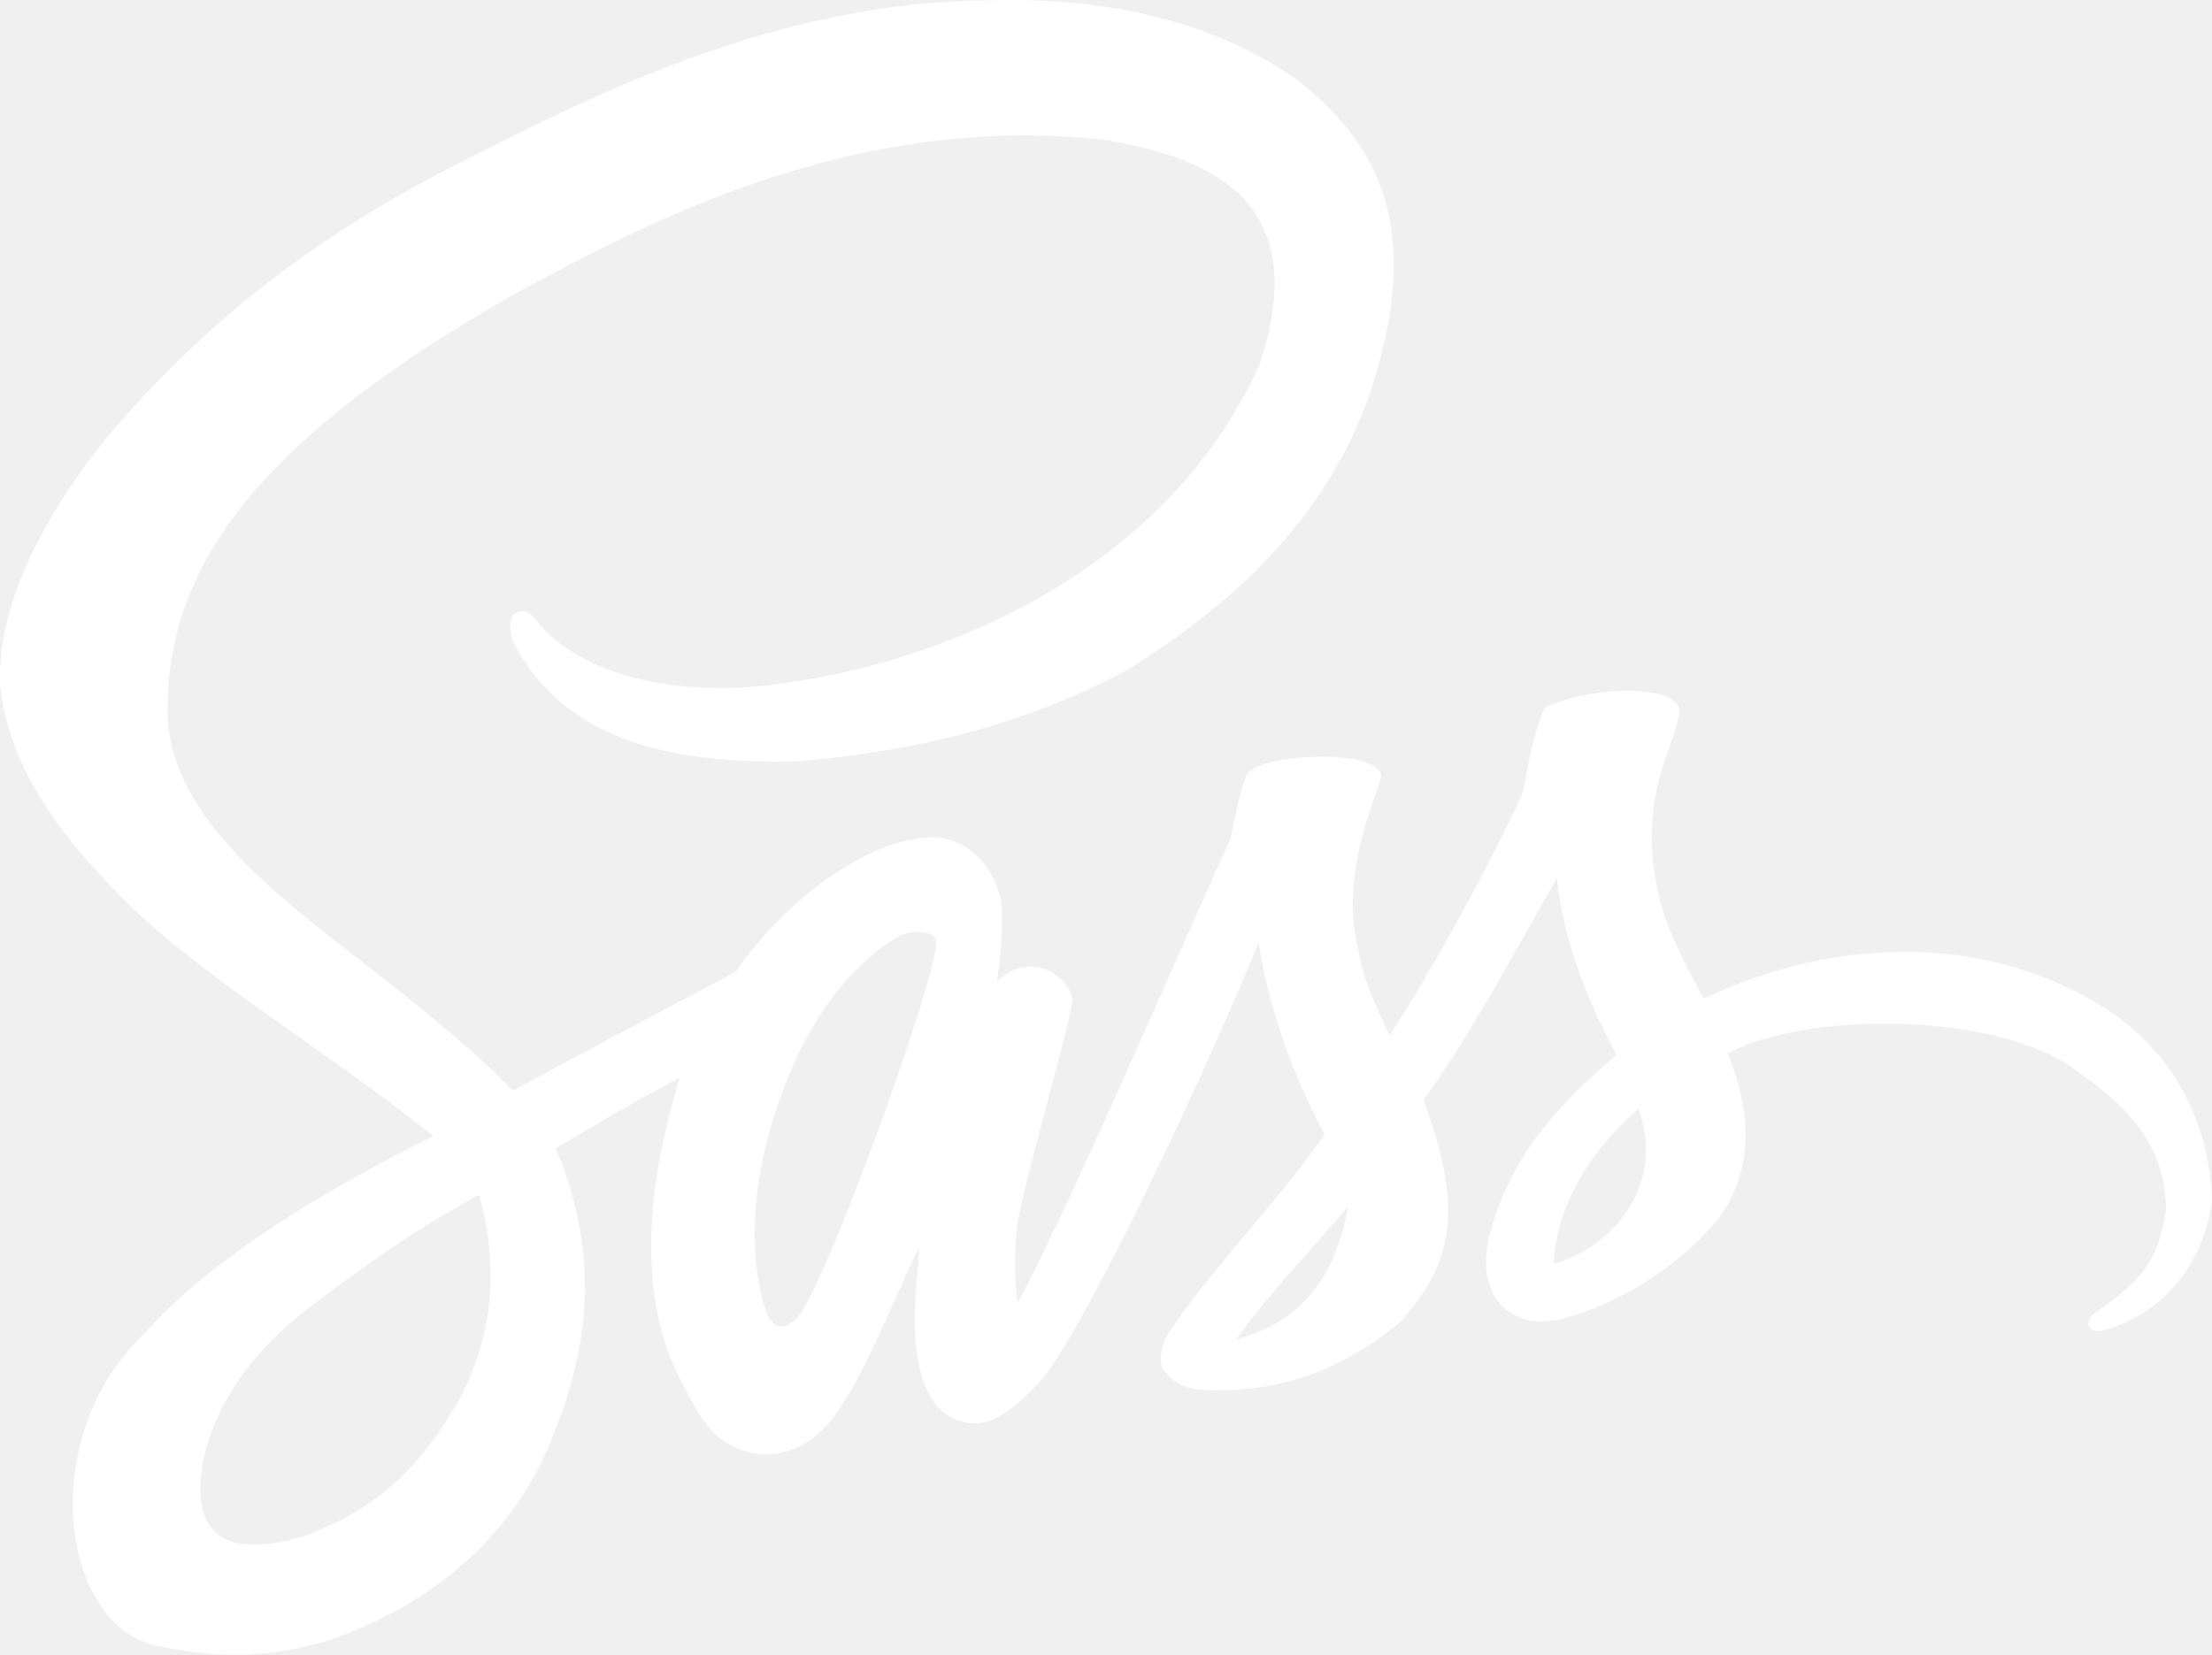
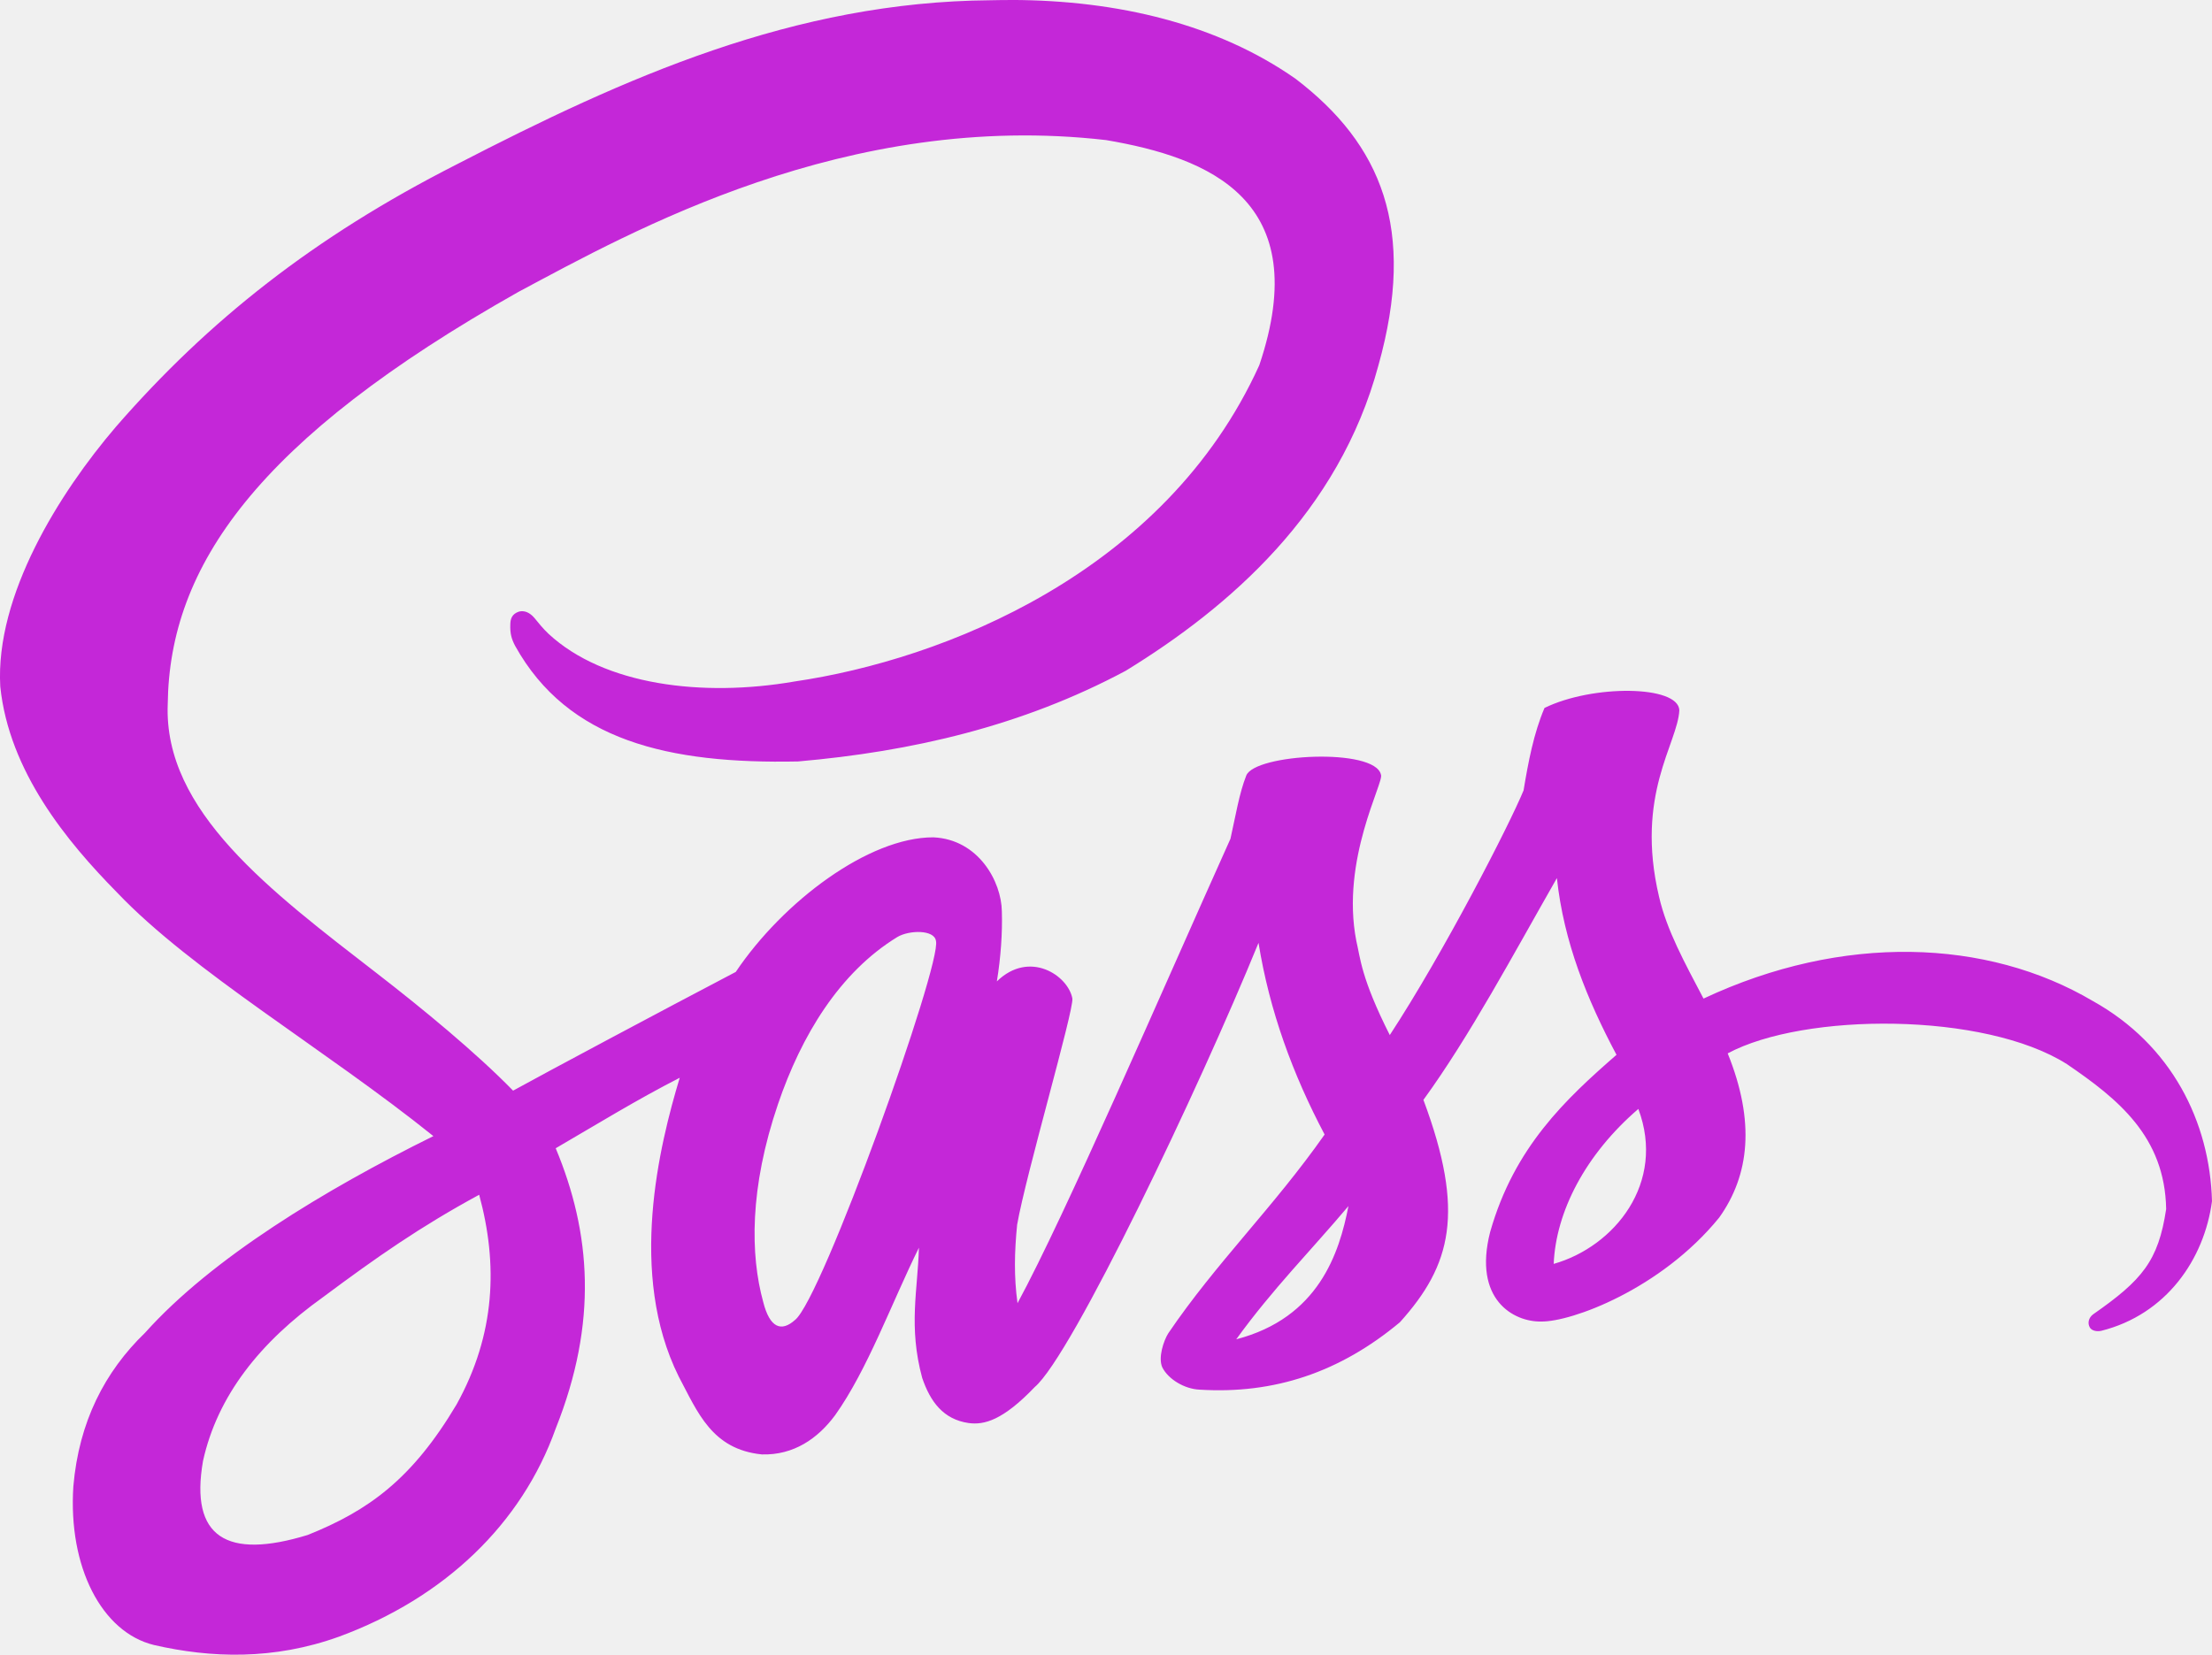
<svg xmlns="http://www.w3.org/2000/svg" width="55.897mm" height="41.827mm" viewBox="0 0 55.897 41.827" version="1.1" id="svg8">
  <defs id="defs2" />
  <g id="layer1" transform="translate(-130.4003,-12.06975)">
-     <path style="opacity:1;fill:#ffffff;fill-opacity:1;stroke:none;stroke-width:0.265px;stroke-linecap:butt;stroke-linejoin:miter;stroke-opacity:1" d="m 155.97,12.07 c -0.179,-5.61e-4 -0.359,0.002 -0.539,0.006 -4.965,0.039 -9.227,1.945 -13.506,4.157 -3.593,1.828 -6.262,3.942 -8.596,6.625 -1.43,1.672 -3.051,4.262 -2.922,6.564 0.222,2.152 1.69,3.926 2.947,5.203 1.895,1.996 5.287,3.981 7.998,6.162 -2.744,1.355 -5.595,3.083 -7.285,4.97 -1.019,0.984 -1.672,2.251 -1.813,3.882 -0.134,2.038 0.715,3.688 2.035,4.011 1.439,0.331 3.021,0.386 4.677,-0.21 2.665,-0.981 4.618,-2.849 5.477,-5.262 1.072,-2.686 0.89,-4.95 0,-7.084 1.034,-0.602 2.042,-1.223 3.134,-1.782 -0.516,1.713 -1.314,4.959 -0.025,7.553 0.477,0.898 0.835,1.84 2.1,1.968 0.805,0.023 1.415,-0.401 1.852,-0.992 0.818,-1.149 1.416,-2.81 2.117,-4.233 -0.027,1.063 -0.27,1.989 0.083,3.291 0.203,0.597 0.532,1.049 1.174,1.141 0.392,0.053 0.864,-0.067 1.67,-0.91 0.934,-0.788 4.156,-7.553 5.655,-11.228 0.277,1.72 0.865,3.323 1.67,4.845 -1.292,1.843 -2.744,3.244 -3.952,5.027 -0.114,0.183 -0.261,0.61 -0.149,0.86 0.153,0.3 0.561,0.546 0.943,0.562 1.886,0.117 3.543,-0.438 5.06,-1.703 1.299,-1.442 1.656,-2.777 0.595,-5.622 1.172,-1.613 2.263,-3.662 3.373,-5.606 0.173,1.616 0.763,3.071 1.506,4.467 -1.275,1.114 -2.582,2.326 -3.193,4.479 -0.438,1.714 0.598,2.276 1.29,2.263 0.76,0.011 3.023,-0.814 4.498,-2.627 0.766,-1.074 0.914,-2.423 0.215,-4.151 1.933,-1.036 6.484,-1.051 8.571,0.271 1.291,0.881 2.476,1.829 2.509,3.664 -0.198,1.315 -0.606,1.796 -1.846,2.661 -0.122,0.092 -0.142,0.233 -0.083,0.331 0.03,0.057 0.128,0.116 0.284,0.087 1.654,-0.413 2.609,-1.817 2.803,-3.277 -0.053,-2.005 -1.019,-3.952 -3.01,-5.06 -2.672,-1.579 -6.324,-1.713 -9.839,-0.062 -0.476,-0.907 -0.929,-1.727 -1.124,-2.576 -0.609,-2.579 0.472,-3.867 0.513,-4.713 -0.027,-0.633 -2.191,-0.653 -3.407,-0.058 -0.272,0.64 -0.409,1.357 -0.529,2.084 -0.368,0.893 -2.018,4.103 -3.381,6.185 -0.73,-1.447 -0.743,-1.951 -0.845,-2.376 -0.404,-2.063 0.712,-4.028 0.622,-4.206 -0.151,-0.686 -3.188,-0.53 -3.404,0.023 -0.177,0.446 -0.268,1.014 -0.399,1.597 -1.773,3.941 -4.168,9.502 -5.381,11.739 -0.093,-0.67 -0.078,-1.296 -0.01,-1.982 0.22,-1.263 1.435,-5.414 1.396,-5.719 -0.106,-0.582 -1.084,-1.236 -1.908,-0.433 0.098,-0.598 0.143,-1.225 0.126,-1.77 -0.01,-0.754 -0.59,-1.819 -1.73,-1.871 -1.635,-0.004 -3.798,1.623 -4.994,3.402 -1.894,0.993 -4.786,2.537 -5.627,3.001 -0.937,-0.962 -2.3,-2.082 -3.435,-2.96 -2.693,-2.085 -5.401,-4.105 -5.292,-6.813 0.042,-3.476 2.244,-6.685 8.864,-10.418 2.847,-1.518 8.295,-4.592 14.85,-3.836 2.596,0.442 5.278,1.511 3.87,5.689 -2.382,5.254 -7.999,7.448 -11.747,7.996 -2.328,0.403 -4.813,0.093 -6.214,-1.205 -0.151,-0.143 -0.248,-0.27 -0.36,-0.405 -0.123,-0.141 -0.251,-0.188 -0.384,-0.158 -0.187,0.059 -0.22,0.195 -0.222,0.322 -0.009,0.231 0.028,0.367 0.122,0.546 1.333,2.4 3.88,2.988 7.15,2.921 2.87,-0.251 5.657,-0.89 8.279,-2.292 2.619,-1.607 5.386,-4.003 6.385,-7.717 0.97,-3.462 0.074,-5.591 -2.09,-7.245 -1.969,-1.381 -4.486,-1.986 -7.17,-1.994 z m -2.308,23.559 c 0.201,0.011 0.37,0.08 0.39,0.224 0.154,0.576 -2.882,9.067 -3.565,9.584 -0.341,0.304 -0.633,0.202 -0.8,-0.456 -0.327,-1.185 -0.352,-2.877 0.376,-5.011 0.585,-1.714 1.545,-3.317 3.014,-4.216 0.15,-0.089 0.384,-0.136 0.586,-0.125 z m 18.139,4.471 c 0.701,1.87 -0.602,3.48 -2.139,3.917 0.056,-1.319 0.799,-2.764 2.139,-3.917 z m -29.292,2.17 c 0.476,1.75 0.416,3.519 -0.571,5.3 -1.124,1.891 -2.229,2.685 -3.762,3.299 -2.045,0.627 -2.982,0.062 -2.646,-1.869 0.365,-1.651 1.442,-3.005 3.03,-4.14 1.368,-1.019 2.46,-1.782 3.948,-2.59 z m 21.966,0.286 c -0.229,1.184 -0.752,2.825 -2.835,3.367 0.92,-1.273 1.89,-2.245 2.835,-3.367 z" id="path4591" />
+     <path style="opacity:1;fill:#c427d8;fill-opacity:1;stroke:none;stroke-width:0.265px;stroke-linecap:butt;stroke-linejoin:miter;stroke-opacity:1" d="m 155.97,12.07 c -0.179,-5.61e-4 -0.359,0.002 -0.539,0.006 -4.965,0.039 -9.227,1.945 -13.506,4.157 -3.593,1.828 -6.262,3.942 -8.596,6.625 -1.43,1.672 -3.051,4.262 -2.922,6.564 0.222,2.152 1.69,3.926 2.947,5.203 1.895,1.996 5.287,3.981 7.998,6.162 -2.744,1.355 -5.595,3.083 -7.285,4.97 -1.019,0.984 -1.672,2.251 -1.813,3.882 -0.134,2.038 0.715,3.688 2.035,4.011 1.439,0.331 3.021,0.386 4.677,-0.21 2.665,-0.981 4.618,-2.849 5.477,-5.262 1.072,-2.686 0.89,-4.95 0,-7.084 1.034,-0.602 2.042,-1.223 3.134,-1.782 -0.516,1.713 -1.314,4.959 -0.025,7.553 0.477,0.898 0.835,1.84 2.1,1.968 0.805,0.023 1.415,-0.401 1.852,-0.992 0.818,-1.149 1.416,-2.81 2.117,-4.233 -0.027,1.063 -0.27,1.989 0.083,3.291 0.203,0.597 0.532,1.049 1.174,1.141 0.392,0.053 0.864,-0.067 1.67,-0.91 0.934,-0.788 4.156,-7.553 5.655,-11.228 0.277,1.72 0.865,3.323 1.67,4.845 -1.292,1.843 -2.744,3.244 -3.952,5.027 -0.114,0.183 -0.261,0.61 -0.149,0.86 0.153,0.3 0.561,0.546 0.943,0.562 1.886,0.117 3.543,-0.438 5.06,-1.703 1.299,-1.442 1.656,-2.777 0.595,-5.622 1.172,-1.613 2.263,-3.662 3.373,-5.606 0.173,1.616 0.763,3.071 1.506,4.467 -1.275,1.114 -2.582,2.326 -3.193,4.479 -0.438,1.714 0.598,2.276 1.29,2.263 0.76,0.011 3.023,-0.814 4.498,-2.627 0.766,-1.074 0.914,-2.423 0.215,-4.151 1.933,-1.036 6.484,-1.051 8.571,0.271 1.291,0.881 2.476,1.829 2.509,3.664 -0.198,1.315 -0.606,1.796 -1.846,2.661 -0.122,0.092 -0.142,0.233 -0.083,0.331 0.03,0.057 0.128,0.116 0.284,0.087 1.654,-0.413 2.609,-1.817 2.803,-3.277 -0.053,-2.005 -1.019,-3.952 -3.01,-5.06 -2.672,-1.579 -6.324,-1.713 -9.839,-0.062 -0.476,-0.907 -0.929,-1.727 -1.124,-2.576 -0.609,-2.579 0.472,-3.867 0.513,-4.713 -0.027,-0.633 -2.191,-0.653 -3.407,-0.058 -0.272,0.64 -0.409,1.357 -0.529,2.084 -0.368,0.893 -2.018,4.103 -3.381,6.185 -0.73,-1.447 -0.743,-1.951 -0.845,-2.376 -0.404,-2.063 0.712,-4.028 0.622,-4.206 -0.151,-0.686 -3.188,-0.53 -3.404,0.023 -0.177,0.446 -0.268,1.014 -0.399,1.597 -1.773,3.941 -4.168,9.502 -5.381,11.739 -0.093,-0.67 -0.078,-1.296 -0.01,-1.982 0.22,-1.263 1.435,-5.414 1.396,-5.719 -0.106,-0.582 -1.084,-1.236 -1.908,-0.433 0.098,-0.598 0.143,-1.225 0.126,-1.77 -0.01,-0.754 -0.59,-1.819 -1.73,-1.871 -1.635,-0.004 -3.798,1.623 -4.994,3.402 -1.894,0.993 -4.786,2.537 -5.627,3.001 -0.937,-0.962 -2.3,-2.082 -3.435,-2.96 -2.693,-2.085 -5.401,-4.105 -5.292,-6.813 0.042,-3.476 2.244,-6.685 8.864,-10.418 2.847,-1.518 8.295,-4.592 14.85,-3.836 2.596,0.442 5.278,1.511 3.87,5.689 -2.382,5.254 -7.999,7.448 -11.747,7.996 -2.328,0.403 -4.813,0.093 -6.214,-1.205 -0.151,-0.143 -0.248,-0.27 -0.36,-0.405 -0.123,-0.141 -0.251,-0.188 -0.384,-0.158 -0.187,0.059 -0.22,0.195 -0.222,0.322 -0.009,0.231 0.028,0.367 0.122,0.546 1.333,2.4 3.88,2.988 7.15,2.921 2.87,-0.251 5.657,-0.89 8.279,-2.292 2.619,-1.607 5.386,-4.003 6.385,-7.717 0.97,-3.462 0.074,-5.591 -2.09,-7.245 -1.969,-1.381 -4.486,-1.986 -7.17,-1.994 z m -2.308,23.559 c 0.201,0.011 0.37,0.08 0.39,0.224 0.154,0.576 -2.882,9.067 -3.565,9.584 -0.341,0.304 -0.633,0.202 -0.8,-0.456 -0.327,-1.185 -0.352,-2.877 0.376,-5.011 0.585,-1.714 1.545,-3.317 3.014,-4.216 0.15,-0.089 0.384,-0.136 0.586,-0.125 z m 18.139,4.471 c 0.701,1.87 -0.602,3.48 -2.139,3.917 0.056,-1.319 0.799,-2.764 2.139,-3.917 z m -29.292,2.17 c 0.476,1.75 0.416,3.519 -0.571,5.3 -1.124,1.891 -2.229,2.685 -3.762,3.299 -2.045,0.627 -2.982,0.062 -2.646,-1.869 0.365,-1.651 1.442,-3.005 3.03,-4.14 1.368,-1.019 2.46,-1.782 3.948,-2.59 z m 21.966,0.286 c -0.229,1.184 -0.752,2.825 -2.835,3.367 0.92,-1.273 1.89,-2.245 2.835,-3.367 z" id="path4591" />
  </g>
</svg>
